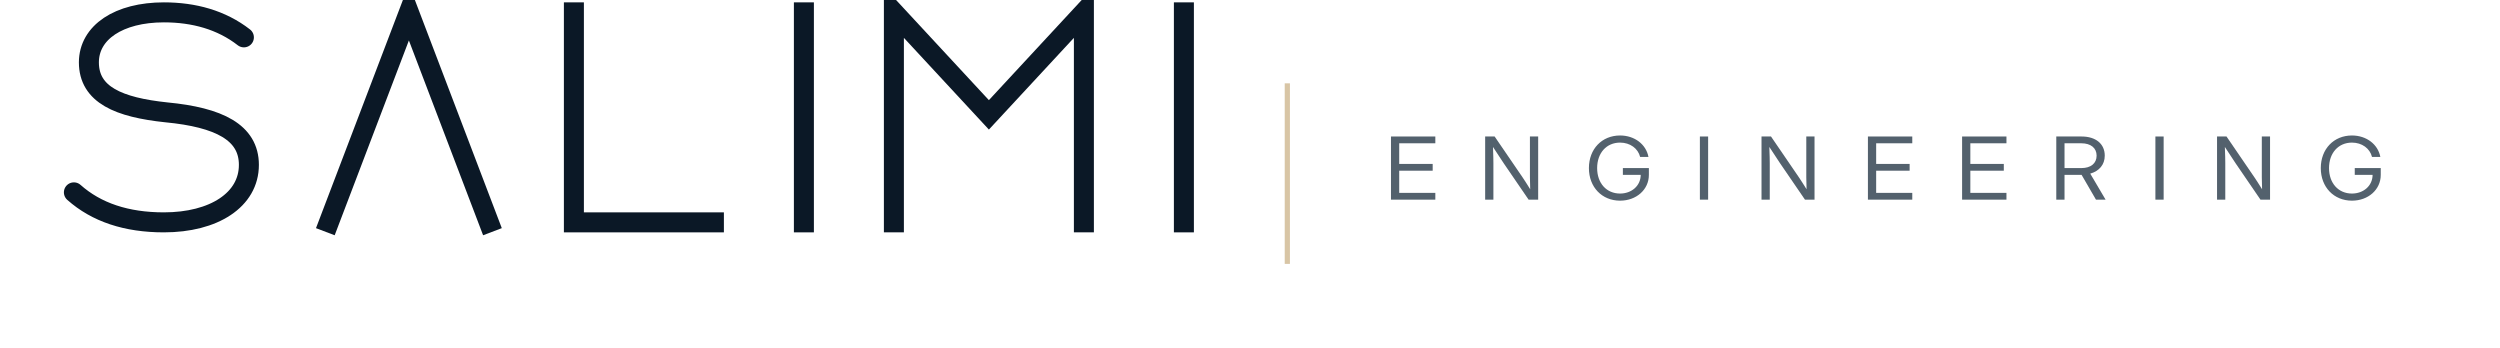
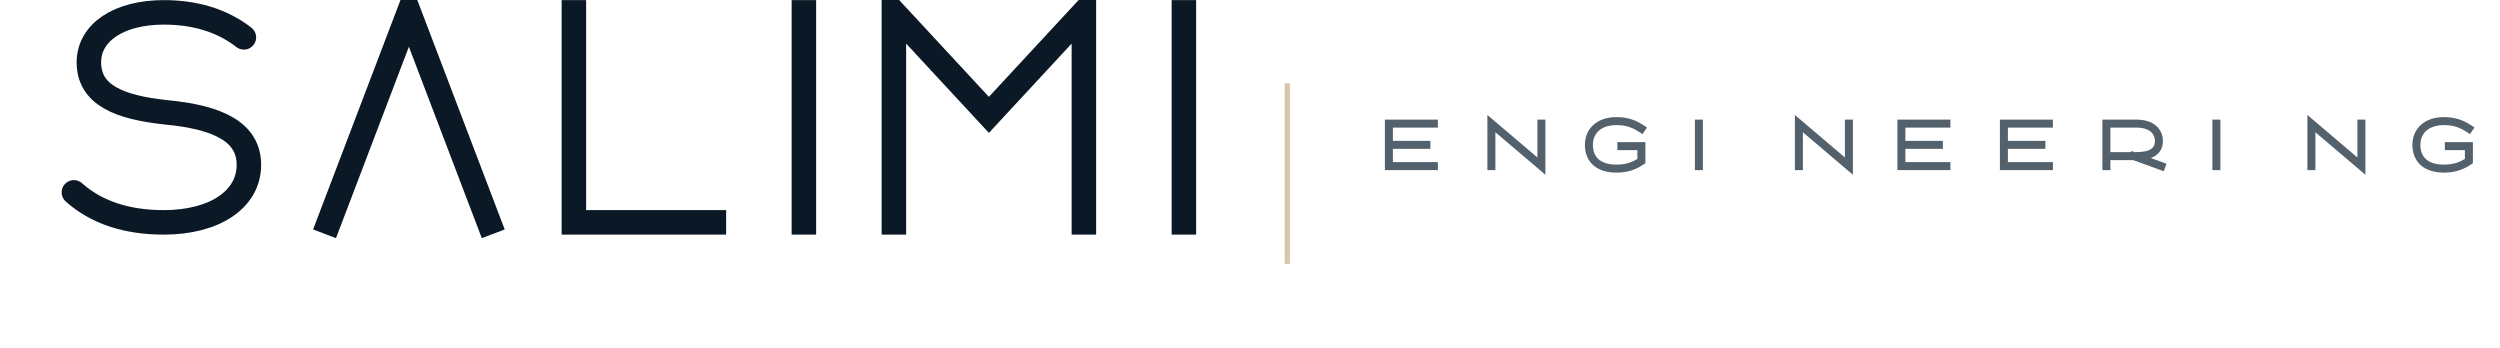
<svg xmlns="http://www.w3.org/2000/svg" width="720" height="100" viewBox="0 0 720 100" role="img" aria-labelledby="title desc">
  <g transform="translate(4 -13) scale(.72)">
-     <g fill="none" stroke="#0B1826" stroke-width="8" stroke-linejoin="miter">
+     <g fill="none" stroke="#0B1826" stroke-width="9.8" stroke-linejoin="miter" stroke-linecap="square">
      <path d="M92 33 C83 26 72 23 60 23 C42 23 30 31 30 43 C30 56 42 61 61 63 C82 65 94 71 94 84 C94 98 80 107 60 107 C45 107 33 103 24 95" stroke-linecap="round" />
-       <path d="M126 107 L158 23 L190 107" stroke-linecap="square" />
-       <path d="M224 23 V107 H280" stroke-linecap="square" />
-       <path d="M316 23 V107" stroke-linecap="square" />
-       <path d="M352 107 V23 L390 64 L428 23 V107" stroke-linecap="square" />
-       <path d="M468 23 V107" stroke-linecap="square" />
+       <path d="M126 107 L158 23 L190 107" />
+       <path d="M224 23 V107 H280" />
+       <path d="M316 23 V107" />
+       <path d="M352 107 V23 L390 64 L428 23 V107" />
+       <path d="M468 23 V107" />
    </g>
  </g>
  <rect x="370" y="24" width="1.5" height="52" fill="#D8C5A5" />
  <g transform="matrix(1.35 0 0 1.25 -296.6 -20)">
-     <path d="M516.445 62.0H525.908V60.438H518.203V55.33H525.342V53.768H518.203V49.012H525.908V47.449H516.445Z" fill="#53616D" />
-     <path d="M536.537 62.0H538.295V53.562C538.295 52.918 538.275 51.668 538.207 49.861C539.252 51.609 540.072 52.957 540.473 53.582L545.805 62.0H547.846V47.449H546.088V56.844C546.088 57.332 546.117 58.592 546.146 59.607C545.561 58.572 544.896 57.469 544.555 56.922L538.559 47.449H536.537Z" fill="#53616D" />
-     <path d="M565.32 62.234C568.787 62.234 571.463 59.695 571.463 56.297V54.725H565.916V56.287H569.725C569.705 58.846 567.742 60.594 565.32 60.594C562.41 60.594 560.428 58.191 560.428 54.734C560.428 51.258 562.41 48.855 565.32 48.855C567.459 48.855 569.148 50.203 569.598 52.156H571.375C570.867 49.246 568.406 47.215 565.32 47.215C561.443 47.215 558.67 50.33 558.67 54.734C558.67 59.109 561.453 62.234 565.32 62.234Z" fill="#53616D" />
-     <path d="M584.104 47.449H582.346V62.0H584.104Z" fill="#53616D" />
-     <path d="M595.494 62.0H597.252V53.562C597.252 52.918 597.232 51.668 597.164 49.861C598.209 51.609 599.029 52.957 599.43 53.582L604.762 62.0H606.803V47.449H605.045V56.844C605.045 57.332 605.074 58.592 605.104 59.607C604.518 58.572 603.854 57.469 603.512 56.922L597.516 47.449H595.494Z" fill="#53616D" />
-     <path d="M618.193 62.0H627.656V60.438H619.951V55.33H627.09V53.768H619.951V49.012H627.656V47.449H618.193Z" fill="#53616D" />
-     <path d="M638.285 62.0H647.748V60.438H640.043V55.33H647.182V53.768H640.043V49.012H647.748V47.449H638.285Z" fill="#53616D" />
-     <path d="M658.377 62.0H660.135V56.287H663.641C663.689 56.287 663.729 56.287 663.777 56.287L666.844 62.0H668.895L665.623 56.004C667.527 55.418 668.719 53.943 668.719 51.863C668.719 49.148 666.814 47.449 663.777 47.449H658.377ZM660.135 54.725V49.012H663.719C665.74 49.012 666.98 50.096 666.98 51.863C666.98 53.631 665.75 54.725 663.738 54.725Z" fill="#53616D" />
-     <path d="M681.281 47.449H679.523V62.0H681.281Z" fill="#53616D" />
-     <path d="M692.672 62.0H694.43V53.562C694.43 52.918 694.41 51.668 694.342 49.861C695.387 51.609 696.207 52.957 696.607 53.582L701.939 62.0H703.98V47.449H702.223V56.844C702.223 57.332 702.252 58.592 702.281 59.607C701.695 58.572 701.031 57.469 700.689 56.922L694.693 47.449H692.672Z" fill="#53616D" />
-     <path d="M721.455 62.234C724.922 62.234 727.598 59.695 727.598 56.297V54.725H722.051V56.287H725.859C725.84 58.846 723.877 60.594 721.455 60.594C718.545 60.594 716.562 58.191 716.562 54.734C716.562 51.258 718.545 48.855 721.455 48.855C723.594 48.855 725.283 50.203 725.732 52.156H727.51C727.002 49.246 724.541 47.215 721.455 47.215C717.578 47.215 714.805 50.33 714.805 54.734C714.805 59.109 717.588 62.234 721.455 62.234Z" fill="#53616D" />
+     <g transform="matrix(.7407407 0 0 .8 219.7037 16)">
+       <g transform="translate(382 -58) scale(.72)">
+         <g fill="none" stroke="#53616D" stroke-width="3.2" stroke-linecap="square" stroke-linejoin="miter" vector-effect="non-scaling-stroke">
+           <path d="M25 130 V147 M25 130 H43 M25 138.5 H40 M25 147 H43" />
+           <path d="M66 147 V130 L86 147 V130" />
+           <path d="M126 132 C123 130 120 129 116 129 C109 129 105 133 105 138.5 C105 144.5 109 148 116 148 C120 148 123 147 126 145 V139 H118" />
+           <path d="M149 130 V147" />
+           <path d="M189 147 V130 L209 147 V130" />
+           <path d="M230 130 V147 M230 130 H248 M230 138.5 H245 M230 147 H248" />
+           <path d="M271 130 V147 M271 130 H289 M271 138.5 H286 M271 147 H289" />
+           <path d="M312 147 V130 H324 C330 130 333 133 333 137 C333 141 330 143 324 143 H312 M323 143 L334 147" />
+           <path d="M356 130 V147" />
+           <path d="M394 147 V130 L414 147 V130" />
+           <path d="M457 132 C454 130 451 129 447 129 C440 129 436 133 436 138.5 C436 144.5 440 148 447 148 C451 148 454 147 457 145 V139 H449" />
+         </g>
+       </g>
+     </g>
  </g>
</svg>
